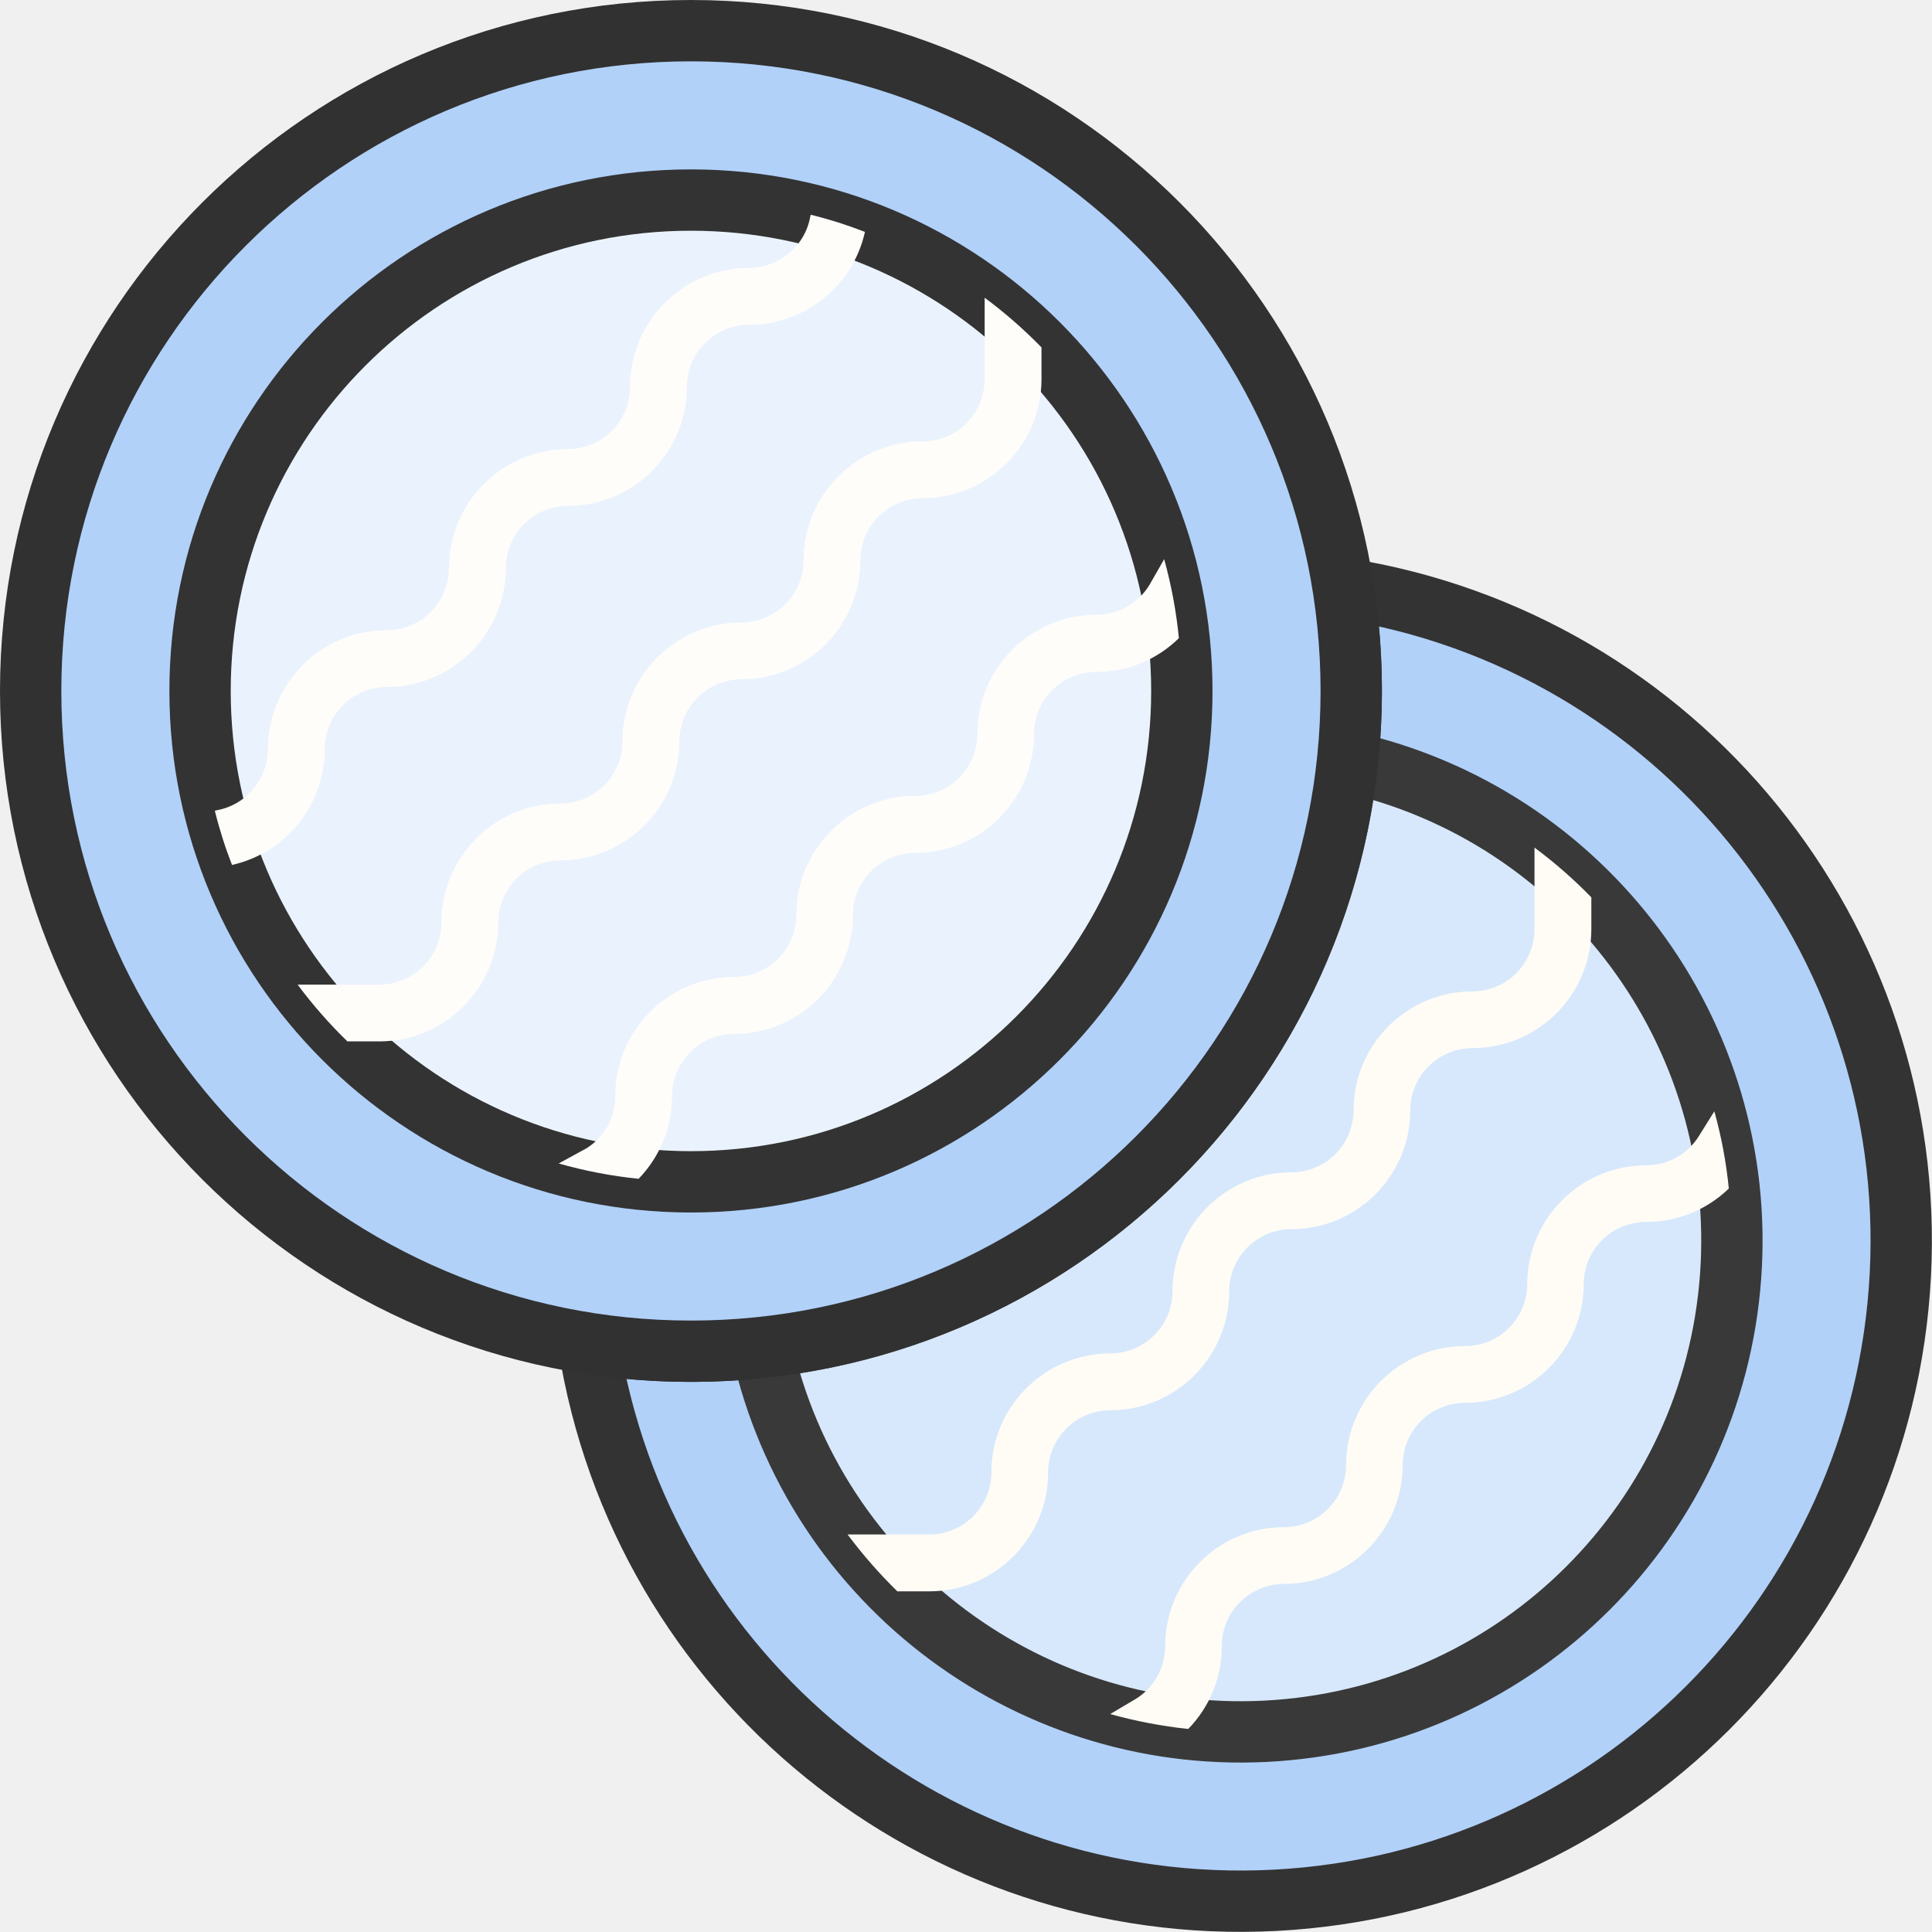
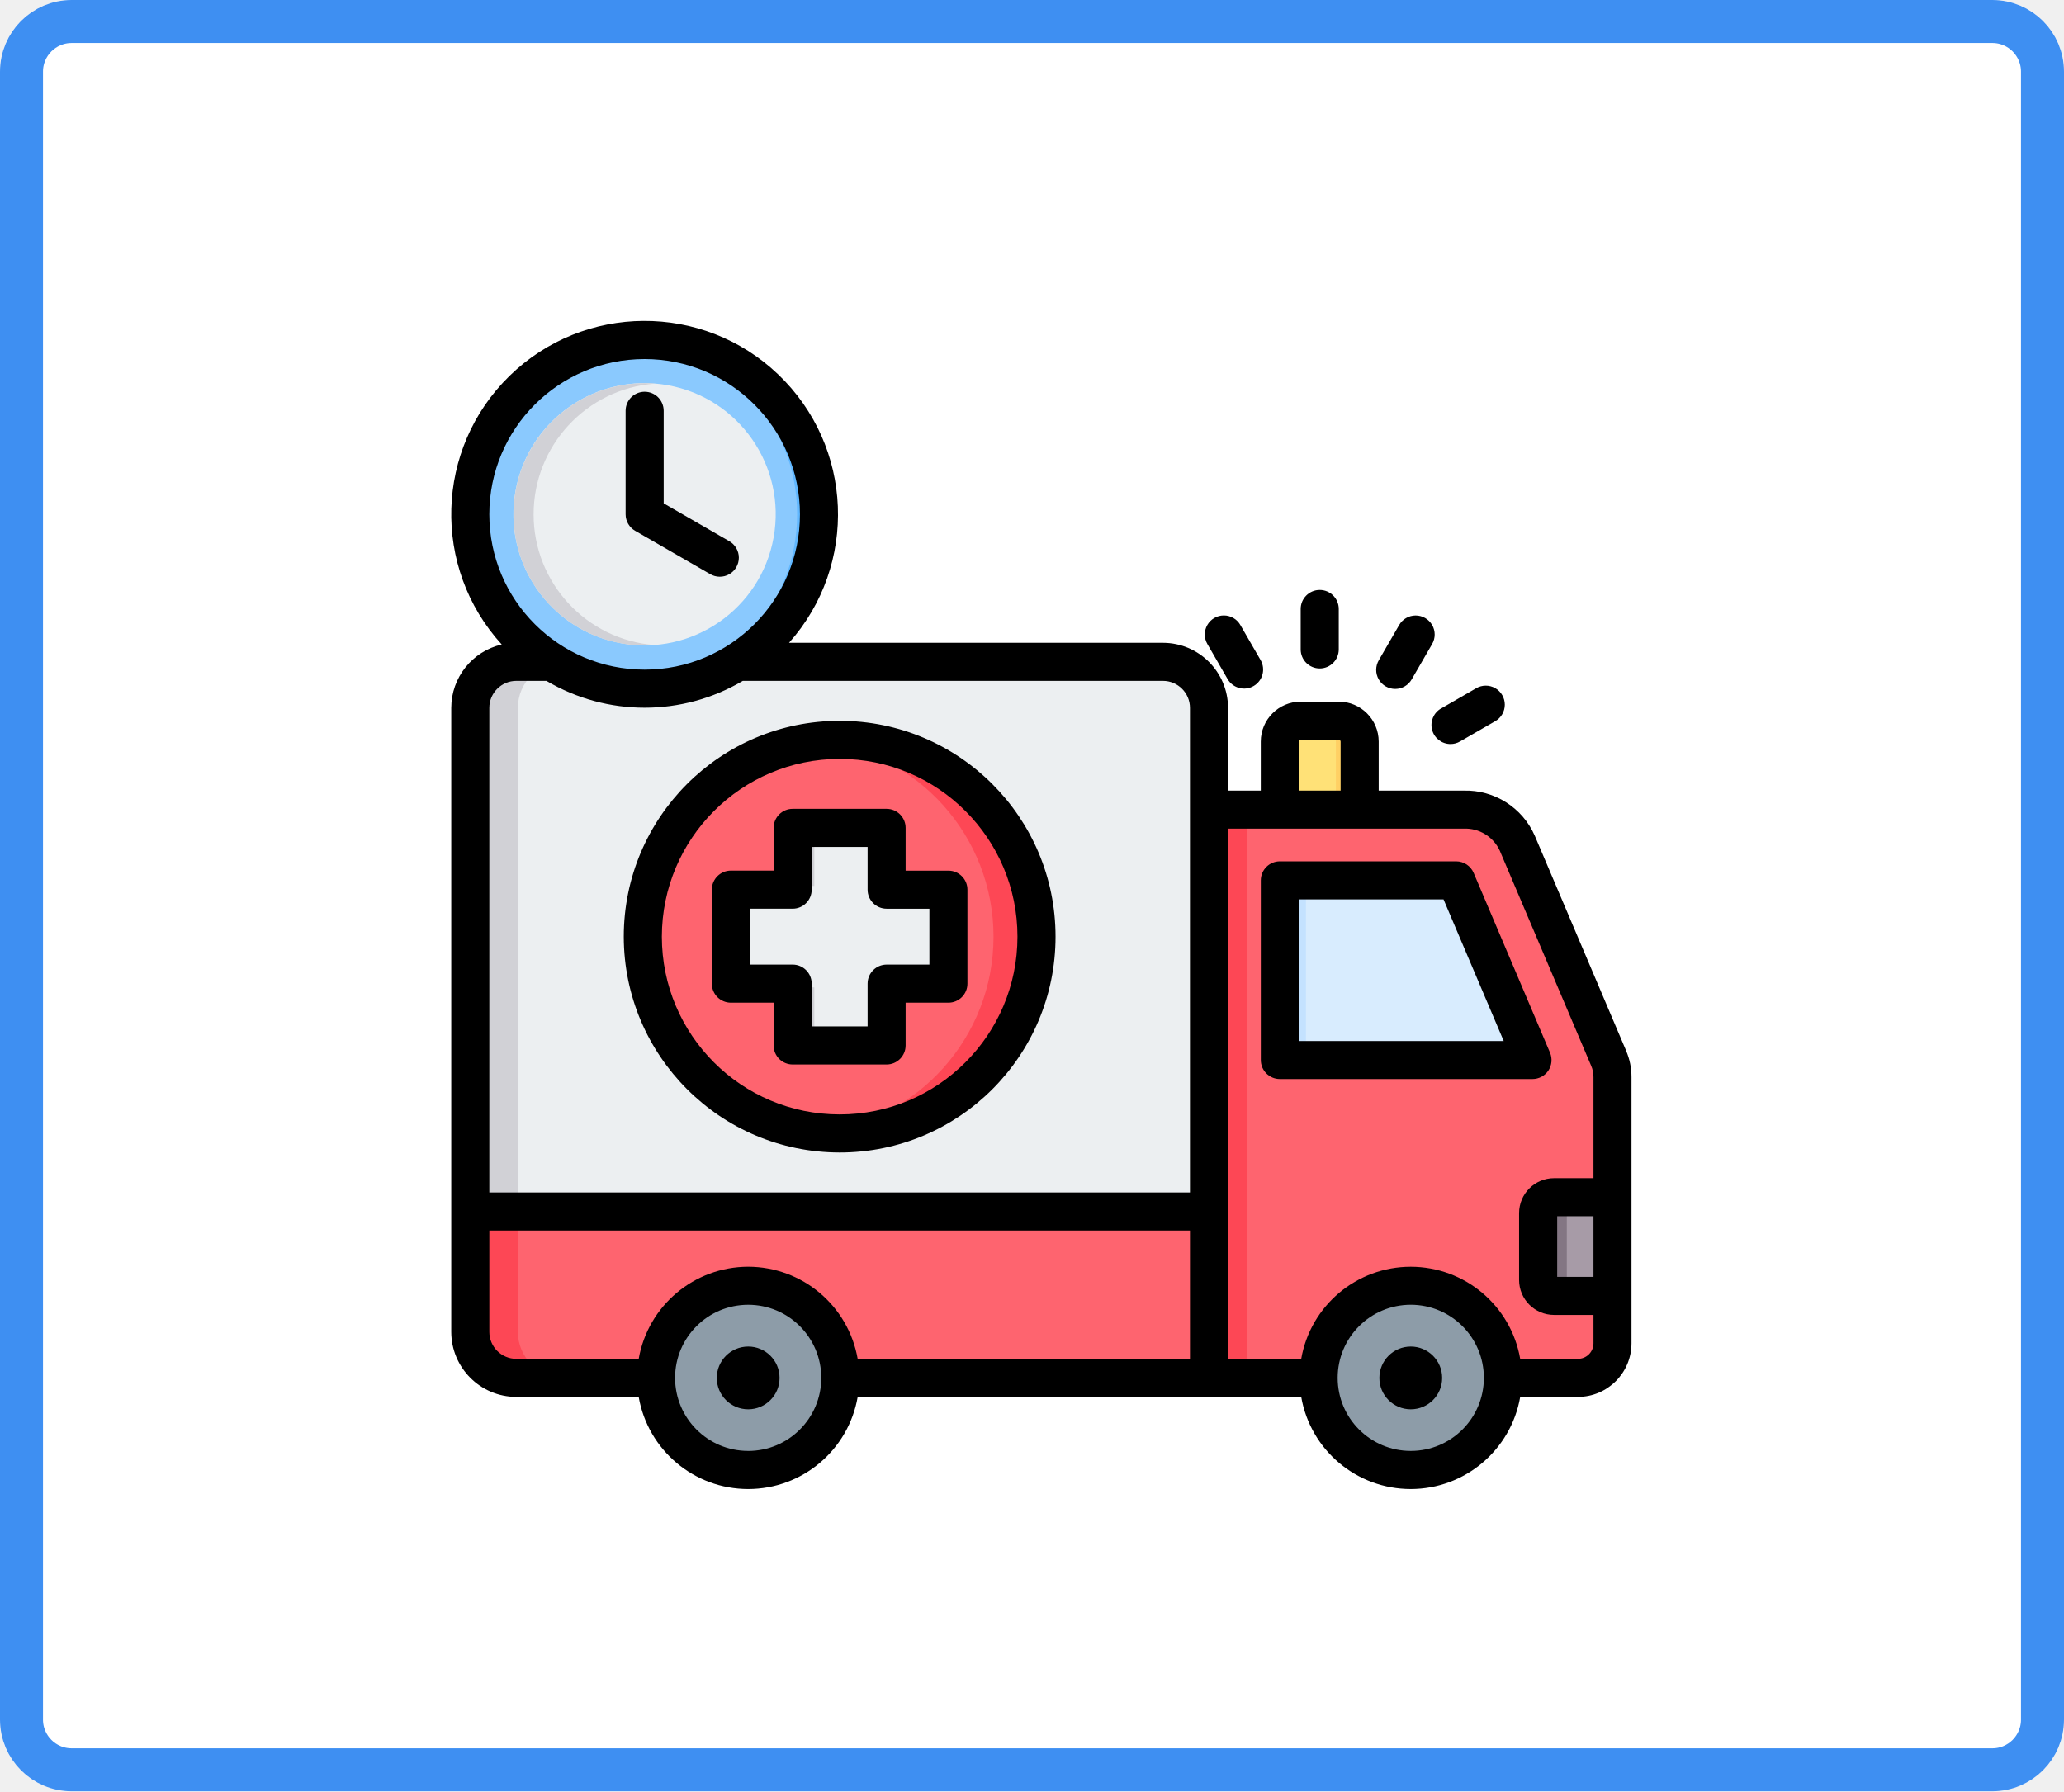
- <svg xmlns="http://www.w3.org/2000/svg" width="63.003" height="63.002" viewBox="0 0 63.003 63.002">
-   <g id="_43" data-name="43" transform="translate(-5.306 -5.306)">
-     <path id="Trazado_881760" data-name="Trazado 881760" d="M65.334,40.718h0A21.545,21.545,0,0,1,40.72,65.332h0A21.534,21.534,0,1,0,65.334,40.718Z" transform="translate(-16.222 -16.221)" fill="#b1d1f9" stroke="#333" stroke-width="2" />
-     <path id="Trazado_881761" data-name="Trazado 881761" d="M70.5,51.4h0A21.537,21.537,0,0,1,51.4,70.5h0A16.01,16.01,0,1,0,70.5,51.4Z" transform="translate(-21.256 -21.256)" fill="#d7e8fc" stroke="#393939" stroke-width="2" />
-     <circle id="Elipse_11722" data-name="Elipse 11722" cx="21.532" cy="21.532" r="21.532" transform="translate(6.306 6.306)" fill="#b1d1f9" stroke="#313131" stroke-width="2" />
-     <circle id="Elipse_11723" data-name="Elipse 11723" cx="16.008" cy="16.008" r="16.008" transform="translate(11.83 11.83)" fill="#eaf3fd" stroke="#333" stroke-width="2" />
-     <path id="Trazado_881762" data-name="Trazado 881762" d="M80.954,58.323v1.041a3.881,3.881,0,0,1-3.875,3.875,2.031,2.031,0,0,0-2.03,2.03,3.881,3.881,0,0,1-3.875,3.875,2.03,2.03,0,0,0-2.03,2.03,3.881,3.881,0,0,1-3.875,3.875,2.03,2.03,0,0,0-2.03,2.03,3.881,3.881,0,0,1-3.875,3.875H58.323A15.945,15.945,0,0,1,56.7,79.1h2.664a2.028,2.028,0,0,0,2.025-2.025,3.883,3.883,0,0,1,3.88-3.88,2.028,2.028,0,0,0,2.025-2.025,3.883,3.883,0,0,1,3.88-3.88A2.028,2.028,0,0,0,73.2,65.269a3.883,3.883,0,0,1,3.88-3.88A2.028,2.028,0,0,0,79.1,59.364V56.7A15.4,15.4,0,0,1,80.954,58.323Z" transform="translate(-23.754 -23.754)" fill="#fffcf5" />
-     <path id="Trazado_881763" data-name="Trazado 881763" d="M93.073,75.482a3.855,3.855,0,0,1-2.7,1.089,2.029,2.029,0,0,0-2.03,2.025,3.881,3.881,0,0,1-3.875,3.875,2.031,2.031,0,0,0-2.03,2.03,3.881,3.881,0,0,1-3.875,3.875,2.029,2.029,0,0,0-2.025,2.03,3.837,3.837,0,0,1-1.094,2.7A15.6,15.6,0,0,1,72.9,92.62l.83-.492a2.014,2.014,0,0,0,.962-1.723,3.882,3.882,0,0,1,3.875-3.88A2.028,2.028,0,0,0,80.592,84.5a3.883,3.883,0,0,1,3.88-3.88A2.028,2.028,0,0,0,86.5,78.6a3.882,3.882,0,0,1,3.88-3.875,2.016,2.016,0,0,0,1.729-.973l.492-.788A14.749,14.749,0,0,1,93.073,75.482Z" transform="translate(-31.39 -31.418)" fill="#fffcf5" />
-     <path id="Trazado_881764" data-name="Trazado 881764" d="M47.034,24.4v1.041a3.882,3.882,0,0,1-3.88,3.875,2.028,2.028,0,0,0-2.025,2.025,3.883,3.883,0,0,1-3.88,3.88,2.028,2.028,0,0,0-2.025,2.025,3.883,3.883,0,0,1-3.88,3.88,2.028,2.028,0,0,0-2.025,2.025,3.882,3.882,0,0,1-3.875,3.88H24.4a15.4,15.4,0,0,1-1.623-1.85h2.659a2.03,2.03,0,0,0,2.03-2.03,3.881,3.881,0,0,1,3.875-3.875,2.03,2.03,0,0,0,2.03-2.03,3.881,3.881,0,0,1,3.875-3.875,2.03,2.03,0,0,0,2.03-2.03,3.881,3.881,0,0,1,3.875-3.875,2.029,2.029,0,0,0,2.03-2.025V22.78A15.4,15.4,0,0,1,47.034,24.4Z" transform="translate(-7.765 -7.765)" fill="#fffdfa" />
-     <path id="Trazado_881765" data-name="Trazado 881765" d="M38.868,18.23a3.871,3.871,0,0,1-3.78,3.024,2.028,2.028,0,0,0-2.025,2.025,3.883,3.883,0,0,1-3.88,3.88,2.028,2.028,0,0,0-2.025,2.025,3.883,3.883,0,0,1-3.88,3.88,2.028,2.028,0,0,0-2.025,2.025,3.871,3.871,0,0,1-3.024,3.78,14.289,14.289,0,0,1-.56-1.766.44.44,0,0,1,.079-.021A2.028,2.028,0,0,0,19.4,35.089a3.881,3.881,0,0,1,3.875-3.875,2.03,2.03,0,0,0,2.03-2.03,3.881,3.881,0,0,1,3.875-3.875,2.03,2.03,0,0,0,2.03-2.03A3.881,3.881,0,0,1,35.089,19.4a2.028,2.028,0,0,0,1.993-1.655.44.44,0,0,1,.021-.079,14.289,14.289,0,0,1,1.766.56Z" transform="translate(-5.357 -5.357)" fill="#fffdfa" />
-     <path id="Trazado_881766" data-name="Trazado 881766" d="M59.1,41.494a3.823,3.823,0,0,1-2.7,1.1,2.029,2.029,0,0,0-2.025,2.03,3.882,3.882,0,0,1-3.88,3.875,2.028,2.028,0,0,0-2.025,2.025A3.882,3.882,0,0,1,44.6,54.4a2.029,2.029,0,0,0-2.03,2.025,3.859,3.859,0,0,1-1.089,2.7,15.136,15.136,0,0,1-2.606-.5l.915-.5a2,2,0,0,0,.93-1.707,3.882,3.882,0,0,1,3.88-3.875,2.029,2.029,0,0,0,2.025-2.03,3.881,3.881,0,0,1,3.875-3.875,2.029,2.029,0,0,0,2.03-2.025,3.882,3.882,0,0,1,3.875-3.88,2.024,2.024,0,0,0,1.734-.973l.481-.841A15.251,15.251,0,0,1,59.1,41.494Z" transform="translate(-15.35 -15.378)" fill="#fffdfa" />
+ <svg xmlns="http://www.w3.org/2000/svg" width="144" height="125" viewBox="0 0 144 125">
+   <g id="Grupo_1104013" data-name="Grupo 1104013" transform="translate(-1097.051 -3651)">
+     <g id="Rectángulo_404364" data-name="Rectángulo 404364" transform="translate(1097.051 3651)" fill="#fff" stroke="#3e8ff2" stroke-width="3">
+       <rect width="144" height="125" rx="5" stroke="none" />
+       <rect x="1.5" y="1.5" width="141" height="122" rx="3.5" fill="none" />
+     </g>
+     <g id="ambulance_10620239" transform="translate(1127.135 3669.428)">
+       <g id="Grupo_1103769" data-name="Grupo 1103769" transform="translate(0.085 2.666)">
+         <g id="Grupo_1103766" data-name="Grupo 1103766" transform="translate(2.641 25.089)">
+           <path id="Trazado_884265" data-name="Trazado 884265" d="M357.635,189.671h2.656a1.462,1.462,0,0,0,1.458-1.458v-8.229a1.462,1.462,0,0,0-1.458-1.458h-2.656a1.462,1.462,0,0,0-1.458,1.458v8.229A1.462,1.462,0,0,0,357.635,189.671Z" transform="translate(-299.699 -174.42)" fill="#ffe177" fill-rule="evenodd" />
+           <path id="Trazado_884266" data-name="Trazado 884266" d="M370.955,189.671h1.66a1.462,1.462,0,0,0,1.458-1.458v-8.229a1.462,1.462,0,0,0-1.458-1.458h-1.66a1.462,1.462,0,0,1,1.458,1.458v8.229A1.462,1.462,0,0,1,370.955,189.671Z" transform="translate(-312.023 -174.42)" fill="#ffd064" fill-rule="evenodd" />
+           <path id="Trazado_884267" data-name="Trazado 884267" d="M65.87,172.439H85.287a3.965,3.965,0,0,1,3.749,2.344L95.41,189.79a3.238,3.238,0,0,1,.272,1.327v18.567a2.415,2.415,0,0,1-2.41,2.41H19.2a3.219,3.219,0,0,1-3.213-3.213V167a3.219,3.219,0,0,1,3.213-3.213H62.656A3.22,3.22,0,0,1,65.869,167v5.438Z" transform="translate(-15.991 -162.127)" fill="#fe646f" fill-rule="evenodd" />
+           <path id="Trazado_884268" data-name="Trazado 884268" d="M79.155,172.439h4.3V212.1H35.134a3.22,3.22,0,0,1-3.213-3.213V167a3.22,3.22,0,0,1,3.213-3.213H75.942A3.22,3.22,0,0,1,79.155,167v5.438Z" transform="translate(-29.276 -162.128)" fill="#fd4755" fill-rule="evenodd" />
+           <path id="Trazado_884269" data-name="Trazado 884269" d="M465.852,378.823h4.078v6.888h-4.078a1.113,1.113,0,0,1-1.111-1.111v-4.666A1.113,1.113,0,0,1,465.852,378.823Z" transform="translate(-390.239 -341.462)" fill="#a79ba7" fill-rule="evenodd" />
+           <path id="Trazado_884270" data-name="Trazado 884270" d="M465.852,378.823h2a1.113,1.113,0,0,0-1.111,1.111V384.6a1.113,1.113,0,0,0,1.111,1.111h-2a1.113,1.113,0,0,1-1.111-1.111v-4.666A1.113,1.113,0,0,1,465.852,378.823Z" transform="translate(-390.239 -341.462)" fill="#837683" fill-rule="evenodd" />
+           <path id="Trazado_884271" data-name="Trazado 884271" d="M373.805,258.19l-5.326-12.54h-12.3v12.54Z" transform="translate(-299.699 -230.399)" fill="#d8ecfe" fill-rule="evenodd" />
+           <path id="Trazado_884272" data-name="Trazado 884272" d="M356.177,245.65H358v12.54h-1.822Z" transform="translate(-299.699 -230.399)" fill="#c4e2ff" fill-rule="evenodd" />
+           <path id="Trazado_884273" data-name="Trazado 884273" d="M15.992,200.542V157a3.22,3.22,0,0,1,3.213-3.213H64.317A3.22,3.22,0,0,1,67.531,157v46.755H19.205A3.219,3.219,0,0,1,15.992,200.542Z" transform="translate(-15.992 -153.787)" fill="#eceff1" fill-rule="evenodd" />
+           <path id="Trazado_884274" data-name="Trazado 884274" d="M15.992,200.542V157a3.22,3.22,0,0,1,3.213-3.213h3.321A3.22,3.22,0,0,0,19.313,157v43.541a3.22,3.22,0,0,0,3.213,3.213H19.205A3.219,3.219,0,0,1,15.992,200.542Z" transform="translate(-15.992 -153.787)" fill="#d1d1d6" fill-rule="evenodd" />
+           <path id="Trazado_884275" data-name="Trazado 884275" d="M15.992,393.229v-8.4H67.531v11.609H19.205A3.22,3.22,0,0,1,15.992,393.229Z" transform="translate(-15.992 -346.474)" fill="#fe646f" fill-rule="evenodd" />
+           <path id="Trazado_884276" data-name="Trazado 884276" d="M15.992,393.229v-8.4h3.32v8.4a3.22,3.22,0,0,0,3.213,3.213h-3.32A3.22,3.22,0,0,1,15.992,393.229Z" transform="translate(-15.992 -346.474)" fill="#fd4755" fill-rule="evenodd" />
+           <path id="Trazado_884277" data-name="Trazado 884277" d="M100.491,416.049a6.427,6.427,0,1,1-6.427,6.427,6.426,6.426,0,0,1,6.427-6.427Zm46.226,0a6.427,6.427,0,1,1-6.427,6.427A6.427,6.427,0,0,1,146.717,416.049Z" transform="translate(-81.102 -372.508)" fill="#8d9ca8" fill-rule="evenodd" />
+         </g>
+         <g id="Grupo_1103767" data-name="Grupo 1103767" transform="translate(14.677 30.535)">
+           <circle id="Elipse_11940" data-name="Elipse 11940" cx="13.733" cy="13.733" r="13.733" fill="#fe646f" />
+           <path id="Trazado_884278" data-name="Trazado 884278" d="M173.426,190.616a13.733,13.733,0,0,1-11.2,23.362,13.733,13.733,0,0,0,0-27.3A13.706,13.706,0,0,1,173.426,190.616Z" transform="translate(-149.982 -186.593)" fill="#fd4755" fill-rule="evenodd" />
+           <path id="Trazado_884279" data-name="Trazado 884279" d="M126.508,219.954h7.079v4.654h4.654v7.079h-4.654v4.655h-7.079v-4.655h-4.655v-7.079h4.655Z" transform="translate(-116.314 -214.415)" fill="#eceff1" fill-rule="evenodd" />
+           <path id="Trazado_884280" data-name="Trazado 884280" d="M126.508,219.954h1.774v4.654h-1.774Zm0,11.733v4.655h1.774v-4.655Zm-2.88-7.079h-1.774v7.079h1.774Z" transform="translate(-116.314 -214.415)" fill="#d1d1d6" fill-rule="evenodd" />
+         </g>
+         <g id="Grupo_1103768" data-name="Grupo 1103768" transform="translate(0 0)">
+           <circle id="Elipse_11941" data-name="Elipse 11941" cx="12.307" cy="12.307" r="12.307" transform="translate(0 23.95) rotate(-76.7)" fill="#8ac9fe" />
+           <path id="Trazado_884281" data-name="Trazado 884281" d="M85.094,17.669a12.307,12.307,0,0,1,0,24.614c-.279,0-.556-.01-.83-.029a12.307,12.307,0,0,0,0-24.557c.274-.018.551-.029.83-.029Z" transform="translate(-70.288 -15.178)" fill="#60b7ff" fill-rule="evenodd" />
+           <circle id="Elipse_11942" data-name="Elipse 11942" cx="9.149" cy="9.149" r="9.149" transform="translate(4.169 22.165) rotate(-79.746)" fill="#eceff1" />
+           <path id="Trazado_884282" data-name="Trazado 884282" d="M43.308,36.694q.354,0,.7.027a9.149,9.149,0,0,0,0,18.244q-.348.026-.7.027a9.149,9.149,0,0,1,0-18.3Z" transform="translate(-28.502 -31.045)" fill="#d1d1d6" fill-rule="evenodd" />
+         </g>
+       </g>
+       <path id="Trazado_884283" data-name="Trazado 884283" d="M20.165,24.022V16.795a1.328,1.328,0,1,1,2.656,0v6.46l4.568,2.636a1.328,1.328,0,1,1-1.328,2.3l-5.231-3.02A1.329,1.329,0,0,1,20.165,24.022Zm40.593,9.059a1.328,1.328,0,1,1,2.3-1.328L64.471,34.2a1.328,1.328,0,0,1-2.3,1.328ZM35.1,41.087A12.405,12.405,0,1,1,22.693,53.492,12.419,12.419,0,0,1,35.1,41.087Zm0,27.467A15.062,15.062,0,1,0,20.036,53.492,15.079,15.079,0,0,0,35.1,68.554ZM28.837,51.541v3.9h2.982a1.329,1.329,0,0,1,1.328,1.328v2.983h3.9V56.77a1.329,1.329,0,0,1,1.328-1.328h2.984v-3.9H38.375a1.328,1.328,0,0,1-1.328-1.328V47.231h-3.9v2.982a1.328,1.328,0,0,1-1.328,1.328ZM27.509,58.1h2.982v2.984a1.328,1.328,0,0,0,1.328,1.328h6.556A1.328,1.328,0,0,0,39.7,61.081V58.1h2.984a1.327,1.327,0,0,0,1.328-1.328V50.213a1.328,1.328,0,0,0-1.328-1.328H39.7V45.9a1.328,1.328,0,0,0-1.328-1.328H31.819A1.328,1.328,0,0,0,30.491,45.9v2.982H27.509a1.329,1.329,0,0,0-1.328,1.328V56.77A1.328,1.328,0,0,0,27.509,58.1ZM77.058,37.571,79.5,36.16a1.328,1.328,0,1,1,1.328,2.3l-2.446,1.41a1.313,1.313,0,0,1-.663.18,1.328,1.328,0,0,1-.666-2.479ZM72.714,34.2a1.328,1.328,0,1,0,2.3,1.328l1.413-2.444a1.328,1.328,0,1,0-2.3-1.328Zm-5.451-.748V30.626a1.328,1.328,0,1,1,2.656,0v2.822a1.328,1.328,0,1,1-2.656,0Zm9.87,50.833a2.19,2.19,0,1,1-2.19-2.19A2.189,2.189,0,0,1,77.133,84.281Zm-46.227,0a2.19,2.19,0,1,1-2.189-2.19A2.188,2.188,0,0,1,30.906,84.281ZM67.135,60.776V50.892H77.229l4.2,9.884Zm17.407,2.062a1.332,1.332,0,0,0,.115-1.254L79.331,49.045a1.327,1.327,0,0,0-1.222-.809h-12.3a1.327,1.327,0,0,0-1.328,1.328V62.1a1.328,1.328,0,0,0,1.328,1.328H83.434A1.334,1.334,0,0,0,84.542,62.838Zm2.065,20.115A1.084,1.084,0,0,0,87.69,81.87V79.889H84.941A2.441,2.441,0,0,1,82.5,77.451V72.784a2.442,2.442,0,0,1,2.439-2.439H87.69V63.3a1.931,1.931,0,0,0-.166-.809L81.151,47.487a2.649,2.649,0,0,0-2.527-1.534H62.194v37H67.3a7.753,7.753,0,0,1,15.277,0h4.025ZM74.943,89.379a5.1,5.1,0,1,0-5.1-5.1A5.1,5.1,0,0,0,74.943,89.379ZM28.716,76.526a7.765,7.765,0,0,1,7.638,6.427H59.538V74H10.657v7.068a1.886,1.886,0,0,0,1.884,1.886h8.537A7.765,7.765,0,0,1,28.716,76.526Zm0,12.854a5.1,5.1,0,1,0-5.1-5.1A5.1,5.1,0,0,0,28.716,89.379ZM12.54,35.642a1.885,1.885,0,0,0-1.884,1.884V71.343H59.538V37.526a1.886,1.886,0,0,0-1.885-1.884H28.341a13.456,13.456,0,0,1-13.7,0Zm8.952-22.456A10.836,10.836,0,1,0,32.328,24.022,10.848,10.848,0,0,0,21.492,13.186ZM67.135,39.878a.135.135,0,0,1,.13-.13h2.654a.134.134,0,0,1,.13.13V43.3H67.135V39.878ZM87.69,77.233H85.158V73H87.69ZM89.97,61.456,83.595,46.45A5.26,5.26,0,0,0,78.624,43.3H72.705V39.878a2.788,2.788,0,0,0-2.786-2.786H67.265a2.788,2.788,0,0,0-2.786,2.786V43.3H62.194V37.526a4.546,4.546,0,0,0-4.54-4.54H31.566a13.491,13.491,0,1,0-20.045.117A4.548,4.548,0,0,0,8,37.526V81.067a4.546,4.546,0,0,0,4.54,4.542h8.537a7.753,7.753,0,0,0,15.278,0H67.3a7.753,7.753,0,0,0,15.278,0h4.025a3.743,3.743,0,0,0,3.739-3.739V63.3a4.584,4.584,0,0,0-.378-1.848Z" transform="translate(-6.601 -6.558)" fill-rule="evenodd" />
+     </g>
  </g>
</svg>
